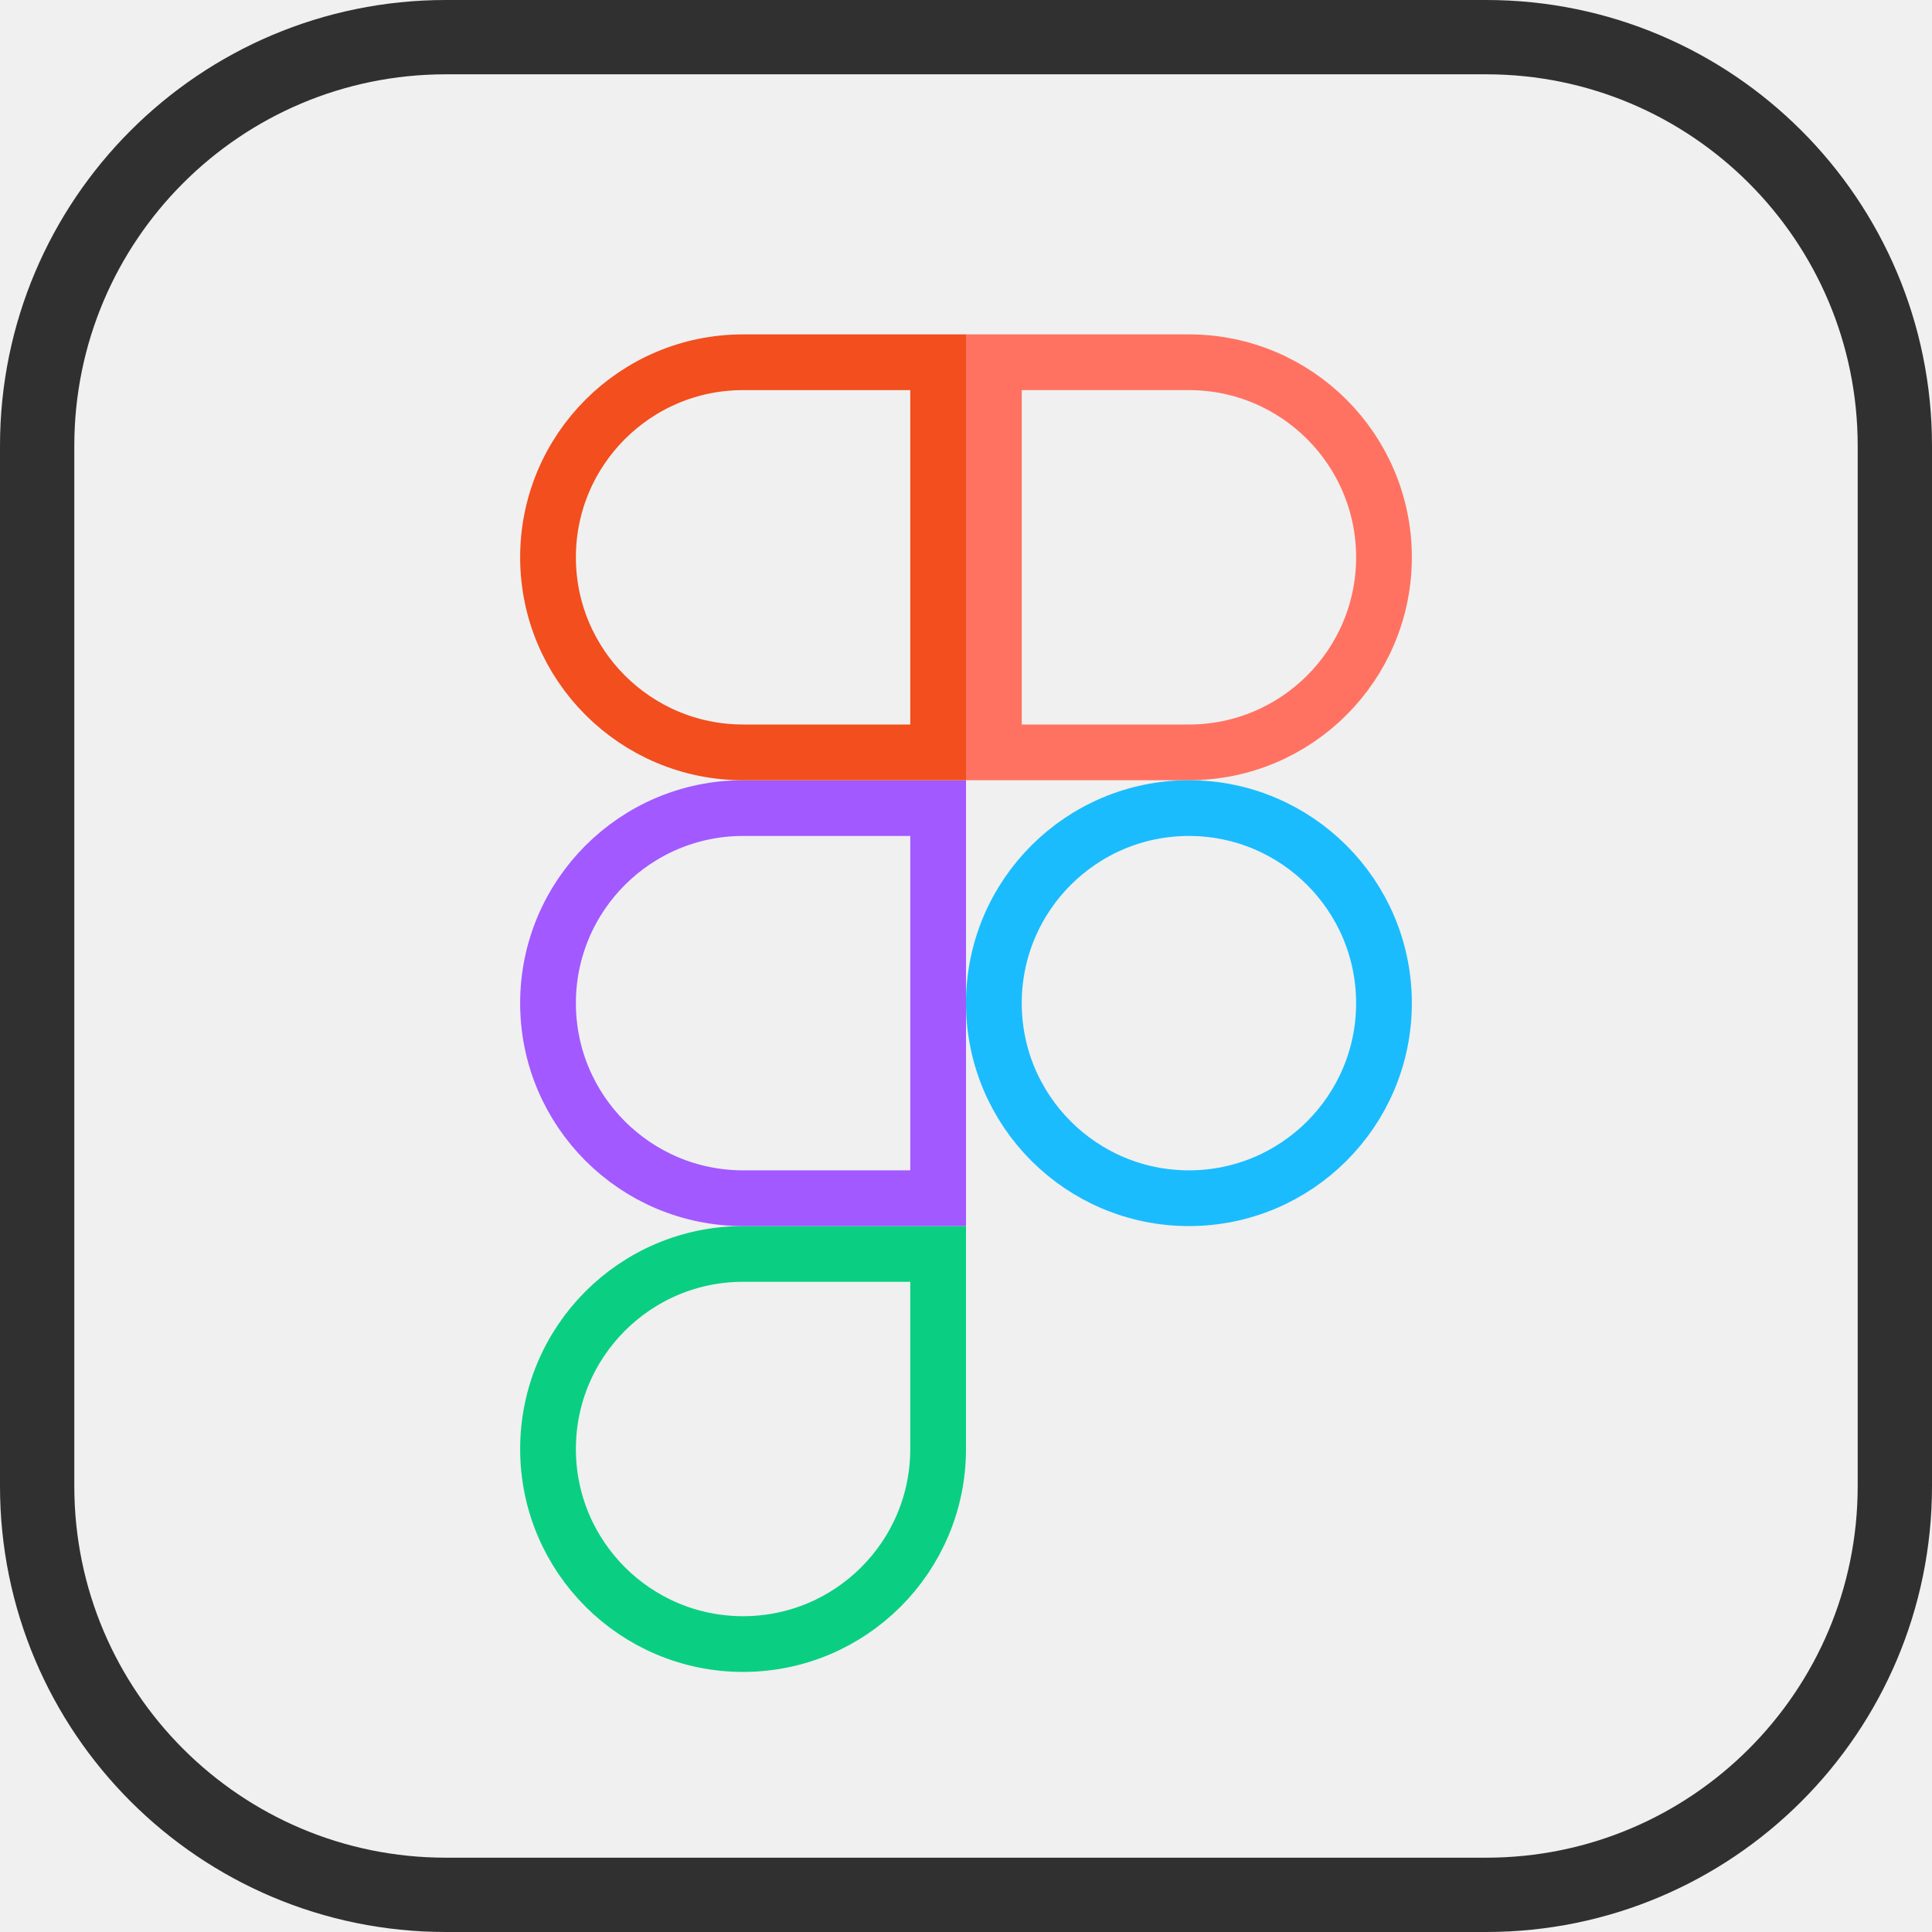
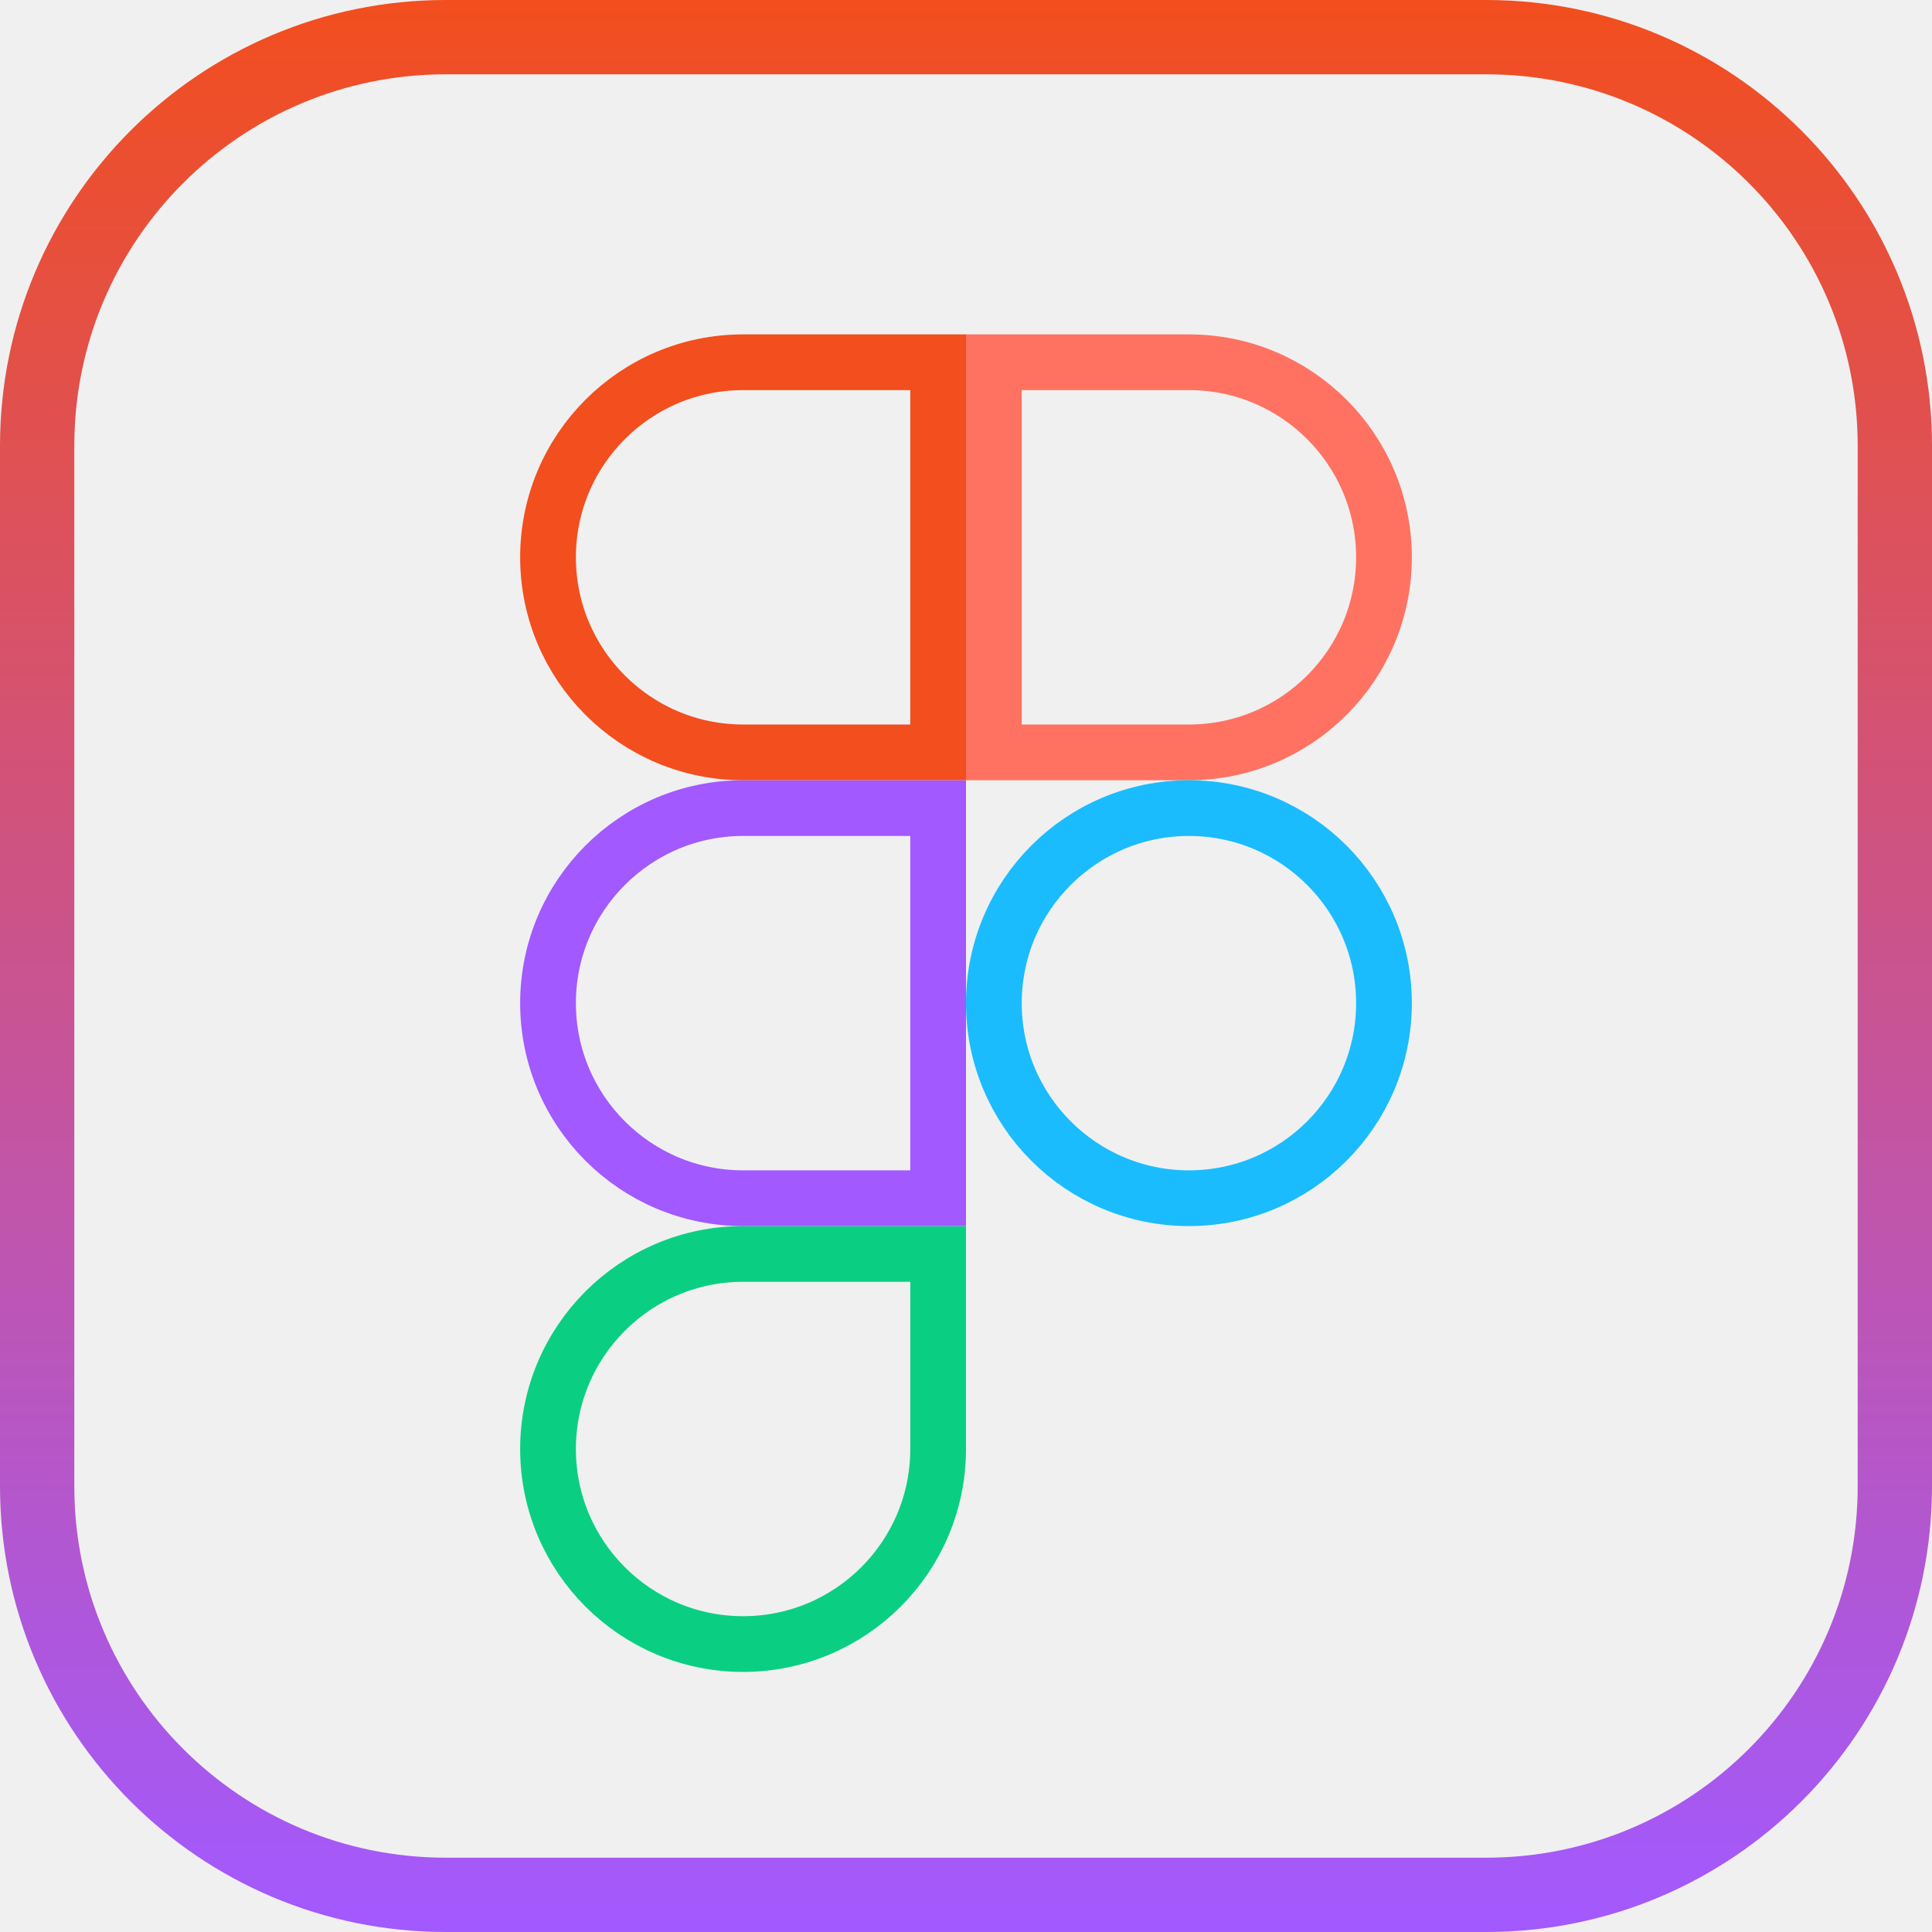
<svg xmlns="http://www.w3.org/2000/svg" width="52" height="52" viewBox="0 0 52 52" fill="none">
-   <rect x="1" y="1" width="50" height="50" rx="11" stroke="#303030" stroke-width="2" />
+   <rect x="1" y="1" width="50" height="50" rx="11" stroke="url(#paint0_linear_665_3527)" stroke-width="2" />
  <g clip-path="url(#clip0_665_3527)">
    <path d="M25.25 39C25.25 41.898 22.898 44.25 20 44.25C17.102 44.25 14.75 41.898 14.75 39C14.75 36.102 17.102 33.75 20 33.75H25.25V39Z" stroke="#0ACF83" stroke-width="1.5" />
-     <path d="M20 21.75H25.25V32.25L20 32.25L20 32.25C17.102 32.25 14.75 29.898 14.75 27C14.75 24.102 17.102 21.75 20 21.75Z" stroke="#A259FF" stroke-width="1.5" />
+     <path d="M20 21.75H25.25V32.25H20H20C17.102 32.25 14.75 29.898 14.75 27C14.75 24.102 17.102 21.75 20 21.75Z" stroke="#A259FF" stroke-width="1.5" />
    <path d="M14.75 15C14.75 12.102 17.102 9.75 20 9.75H25.25V20.25H20C17.102 20.25 14.75 17.898 14.75 15Z" stroke="#F24E1E" stroke-width="1.5" />
    <path d="M26.75 9.75H32C34.898 9.75 37.25 12.102 37.25 15C37.25 17.898 34.898 20.25 32 20.25H26.75V9.75Z" stroke="#FF7262" stroke-width="1.5" />
    <path d="M37.25 27C37.25 29.898 34.898 32.25 32 32.25C29.102 32.25 26.75 29.898 26.75 27C26.75 24.102 29.102 21.75 32 21.75C34.898 21.75 37.25 24.102 37.25 27Z" stroke="#1ABCFE" stroke-width="1.5" />
  </g>
  <defs>
+     <linearGradient id="paint0_linear_665_3527" x1="26" y1="0" x2="26" y2="52" gradientUnits="userSpaceOnUse">
+       <stop stop-color="#F24E1E" />
+       <stop offset="1" stop-color="#A259FF" />
+     </linearGradient>
    <clipPath id="clip0_665_3527">
      <rect width="36" height="36" fill="white" transform="translate(8 9)" />
    </clipPath>
  </defs>
</svg>
